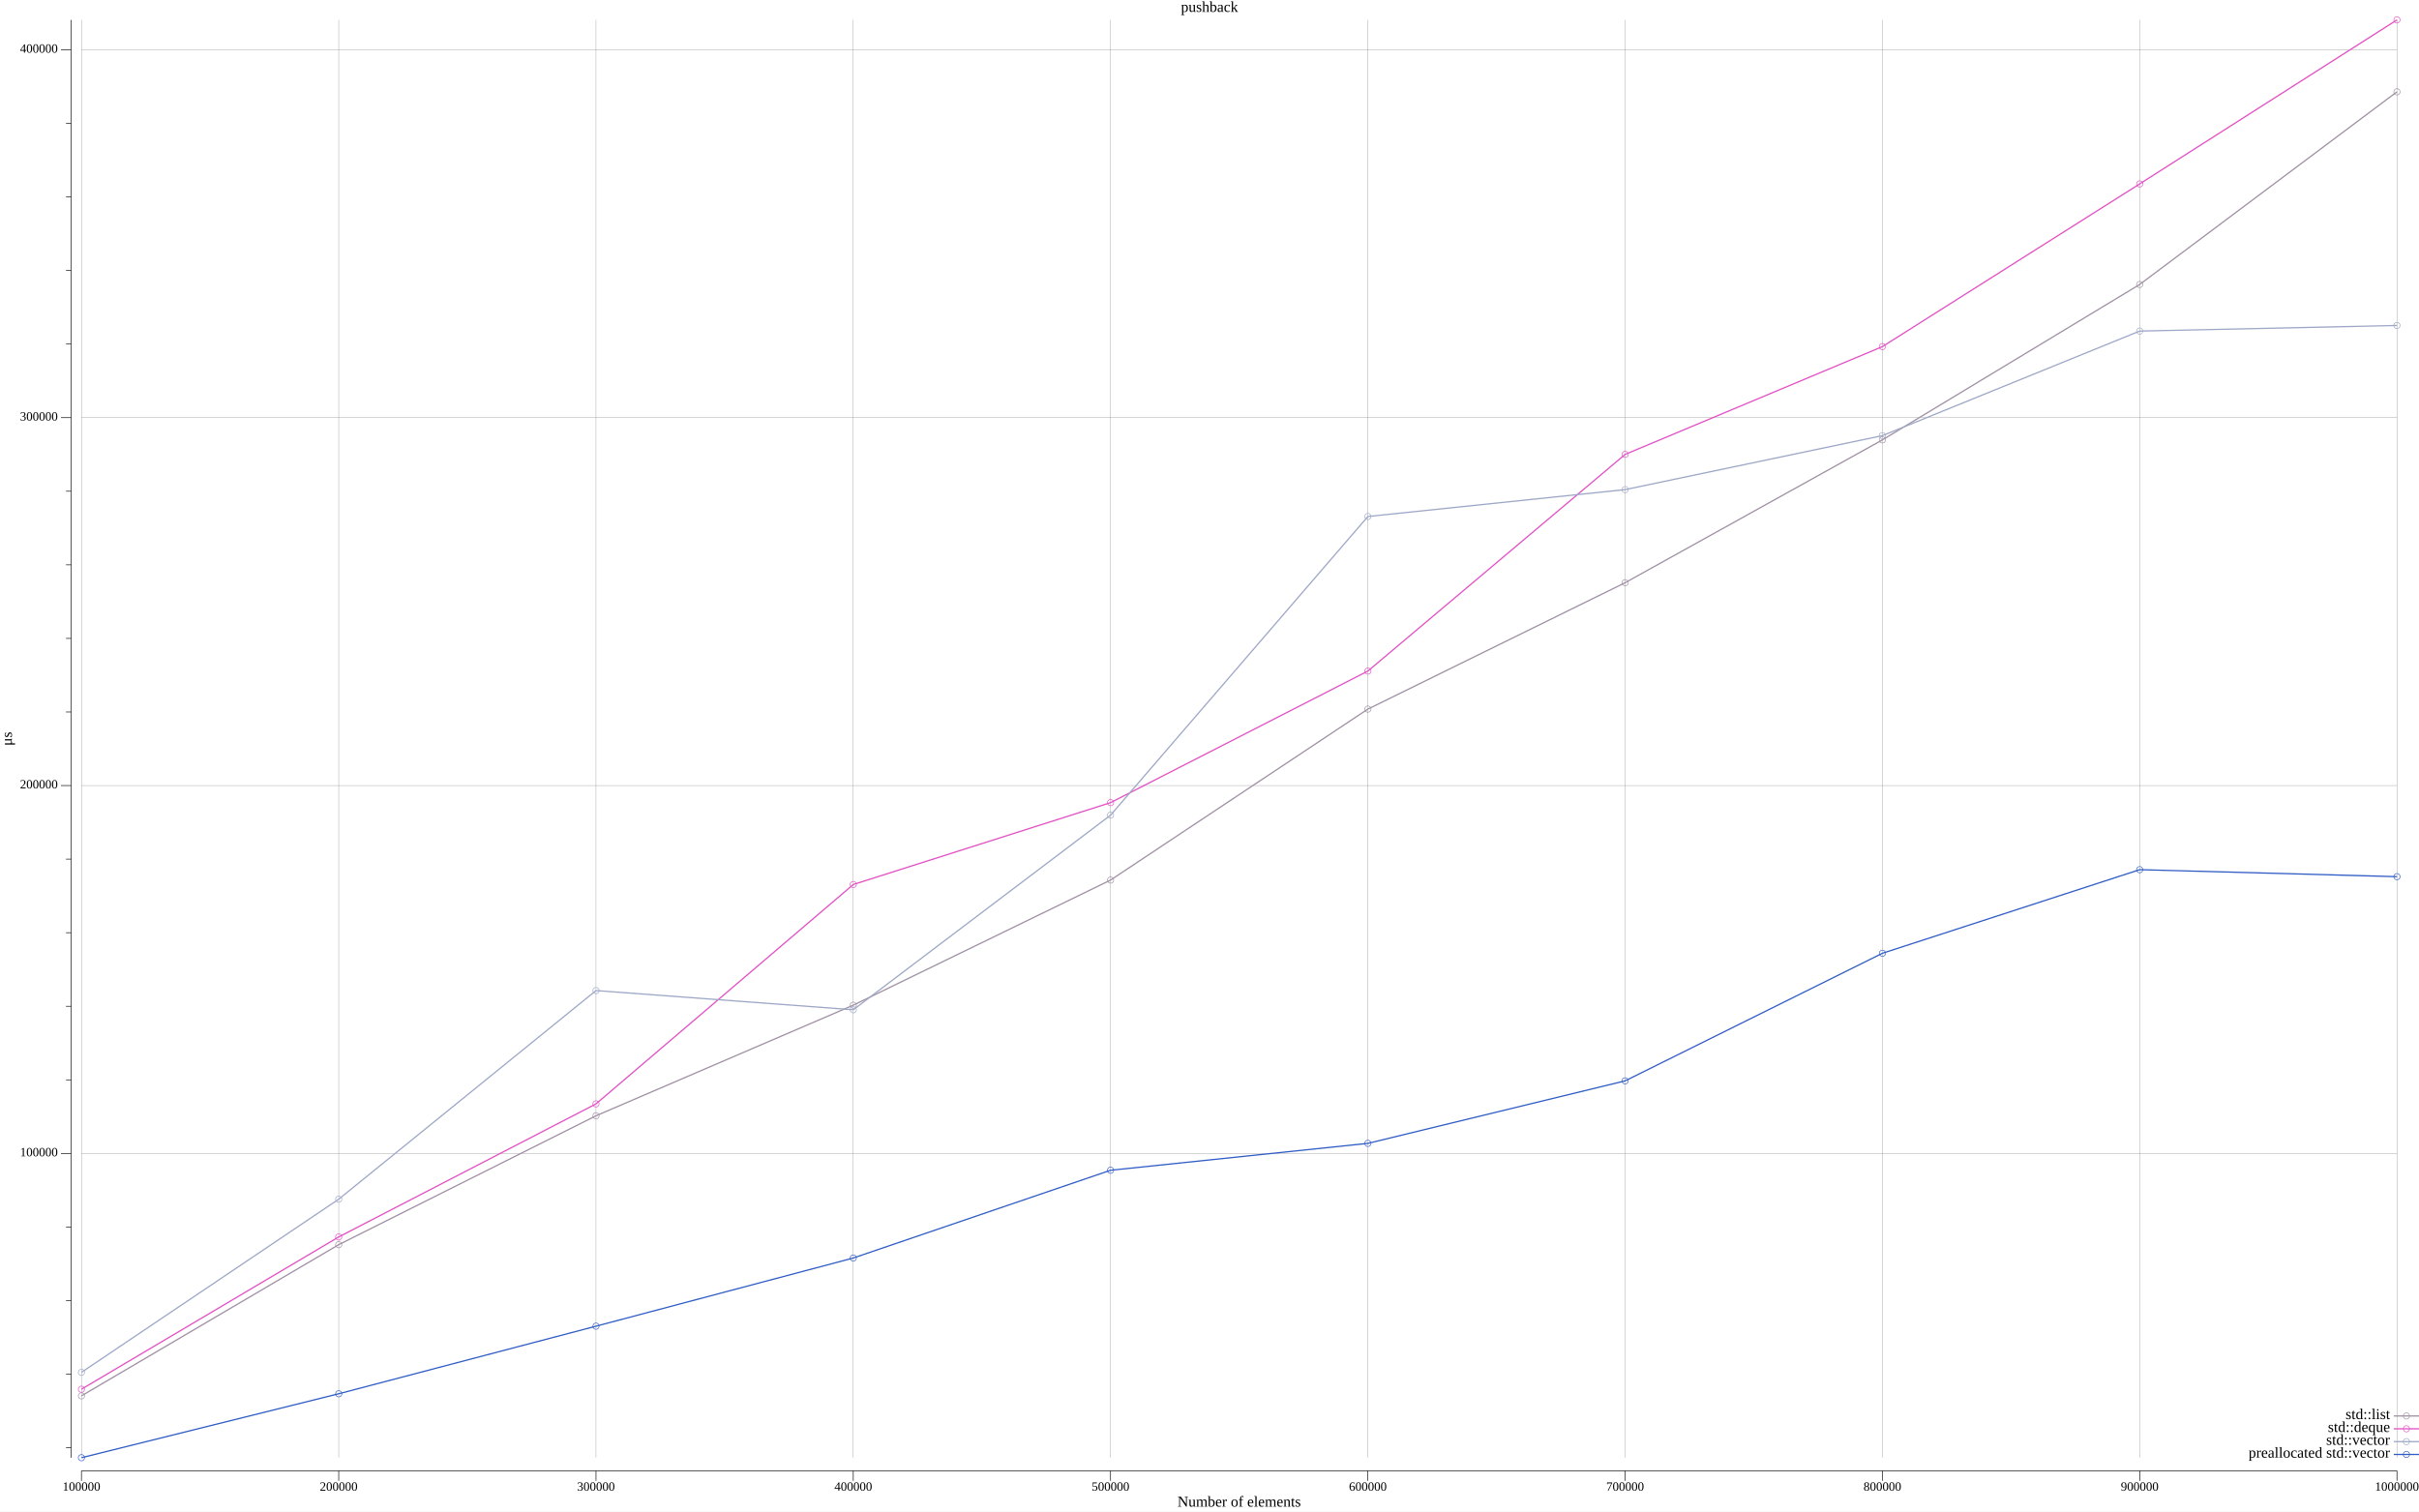
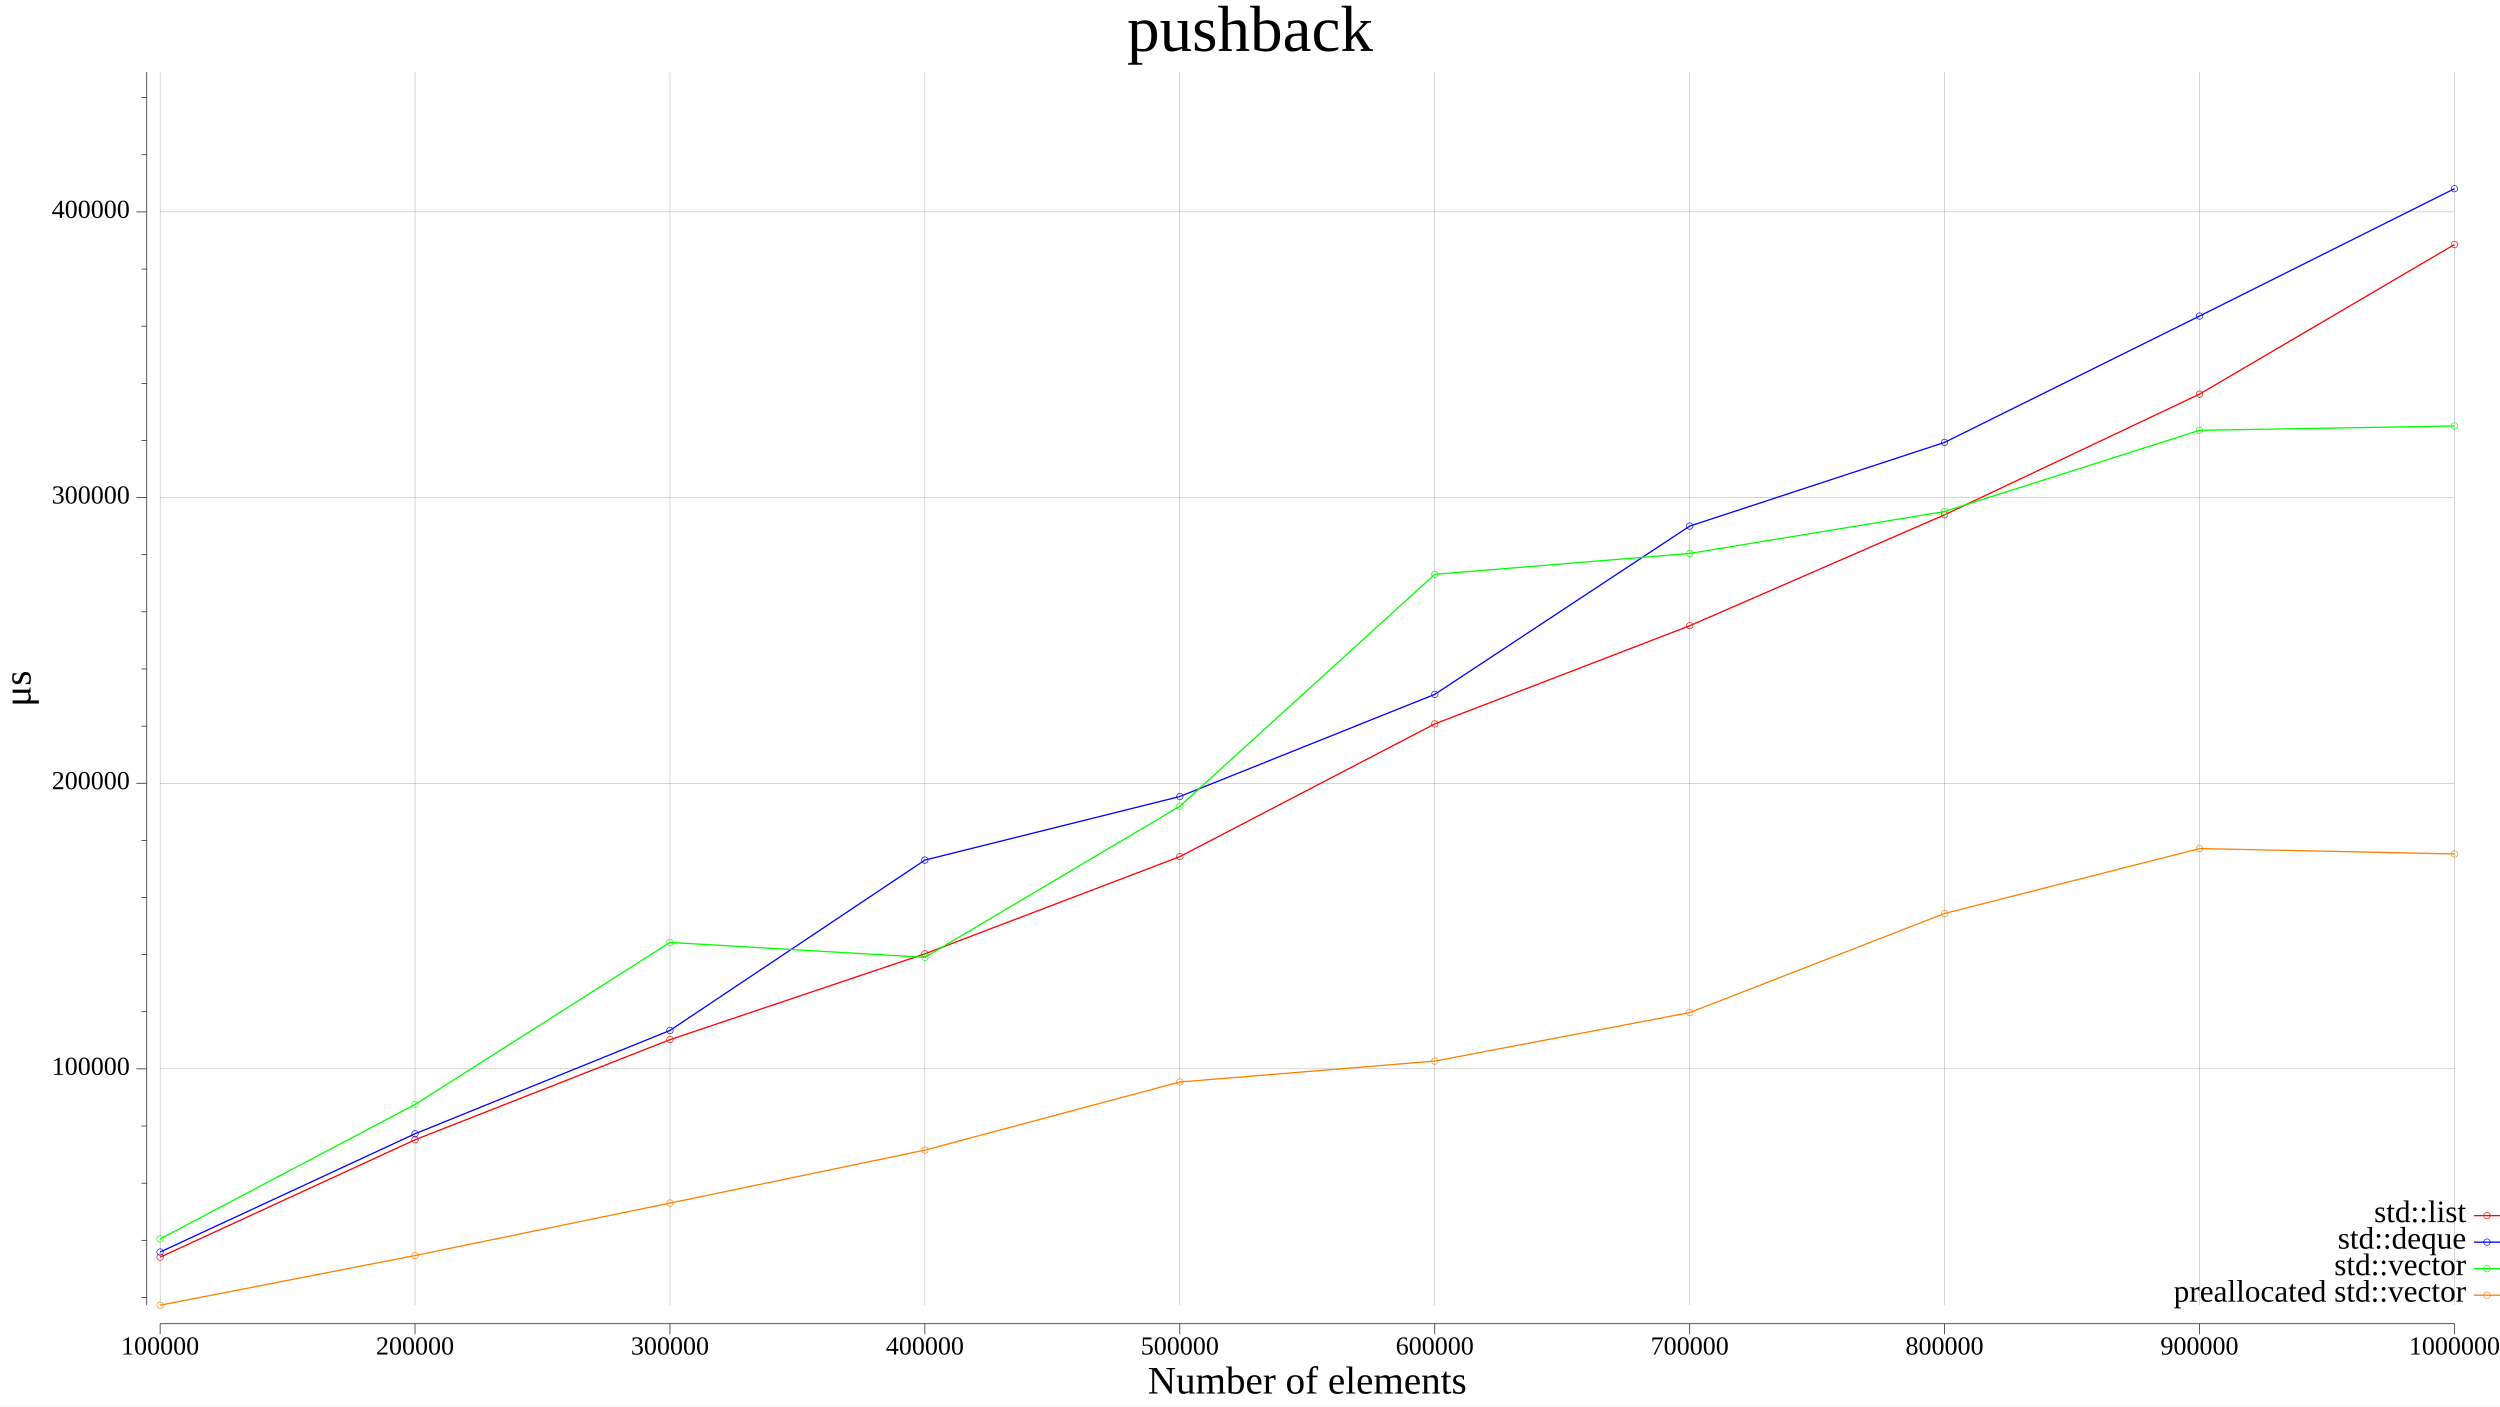
- <svg xmlns="http://www.w3.org/2000/svg" width="1920pt" height="1200pt" viewBox="0 0 1920 1200">
-   <g transform="scale(1, -1) translate(0, -1200)">
-     <path d="M0,0L1920,0L1920,1200L0,1200Z" style="fill:#FFFFFF" />
-     <text x="937.34" y="-1190.6" transform="scale(1, -1)" style="font-family:Liberation Serif;font-variant:normal;font-weight:normal;font-style:normal;font-size:12px">pushback</text>
-     <text x="934.58" y="-3.902" transform="scale(1, -1)" style="font-family:Liberation Serif;font-variant:normal;font-weight:normal;font-style:normal;font-size:12px">Number of elements</text>
-     <text x="49.635" y="-16.541" transform="scale(1, -1)" style="font-family:Liberation Serif;font-variant:normal;font-weight:normal;font-style:normal;font-size:10px">100000</text>
-     <text x="253.84" y="-16.541" transform="scale(1, -1)" style="font-family:Liberation Serif;font-variant:normal;font-weight:normal;font-style:normal;font-size:10px">200000</text>
-     <text x="458.05" y="-16.541" transform="scale(1, -1)" style="font-family:Liberation Serif;font-variant:normal;font-weight:normal;font-style:normal;font-size:10px">300000</text>
-     <text x="662.26" y="-16.541" transform="scale(1, -1)" style="font-family:Liberation Serif;font-variant:normal;font-weight:normal;font-style:normal;font-size:10px">400000</text>
-     <text x="866.46" y="-16.541" transform="scale(1, -1)" style="font-family:Liberation Serif;font-variant:normal;font-weight:normal;font-style:normal;font-size:10px">500000</text>
-     <text x="1070.7" y="-16.541" transform="scale(1, -1)" style="font-family:Liberation Serif;font-variant:normal;font-weight:normal;font-style:normal;font-size:10px">600000</text>
-     <text x="1274.9" y="-16.541" transform="scale(1, -1)" style="font-family:Liberation Serif;font-variant:normal;font-weight:normal;font-style:normal;font-size:10px">700000</text>
-     <text x="1479.1" y="-16.541" transform="scale(1, -1)" style="font-family:Liberation Serif;font-variant:normal;font-weight:normal;font-style:normal;font-size:10px">800000</text>
-     <text x="1683.3" y="-16.541" transform="scale(1, -1)" style="font-family:Liberation Serif;font-variant:normal;font-weight:normal;font-style:normal;font-size:10px">900000</text>
-     <text x="1885" y="-16.541" transform="scale(1, -1)" style="font-family:Liberation Serif;font-variant:normal;font-weight:normal;font-style:normal;font-size:10px">1000000</text>
-     <path d="M64.635,24.363L64.635,32.363" style="fill:none;stroke:#000000;stroke-width:0.5" />
-     <path d="M268.84,24.363L268.84,32.363" style="fill:none;stroke:#000000;stroke-width:0.5" />
-     <path d="M473.05,24.363L473.05,32.363" style="fill:none;stroke:#000000;stroke-width:0.5" />
-     <path d="M677.26,24.363L677.26,32.363" style="fill:none;stroke:#000000;stroke-width:0.5" />
-     <path d="M881.46,24.363L881.46,32.363" style="fill:none;stroke:#000000;stroke-width:0.5" />
-     <path d="M1085.7,24.363L1085.7,32.363" style="fill:none;stroke:#000000;stroke-width:0.5" />
-     <path d="M1289.9,24.363L1289.9,32.363" style="fill:none;stroke:#000000;stroke-width:0.5" />
-     <path d="M1494.1,24.363L1494.1,32.363" style="fill:none;stroke:#000000;stroke-width:0.5" />
-     <path d="M1698.3,24.363L1698.3,32.363" style="fill:none;stroke:#000000;stroke-width:0.5" />
-     <path d="M1902.5,24.363L1902.5,32.363" style="fill:none;stroke:#000000;stroke-width:0.5" />
-     <path d="M64.635,32.363L1902.5,32.363" style="fill:none;stroke:#000000;stroke-width:0.5" />
+ <svg xmlns="http://www.w3.org/2000/svg" width="1920pt" height="1080pt" viewBox="0 0 1920 1080">
+   <g transform="scale(1, -1) translate(0, -1080)">
+     <path d="M0,0L1920,0L1920,1080L0,1080Z" style="fill:#FFFFFF" />
+     <text x="865.58" y="-1040.9" transform="scale(1, -1)" style="font-family:Liberation Serif;font-variant:normal;font-weight:normal;font-style:normal;font-size:50px">pushback</text>
+     <text x="881.52" y="-9.756" transform="scale(1, -1)" style="font-family:Liberation Serif;font-variant:normal;font-weight:normal;font-style:normal;font-size:30px">Number of elements</text>
+     <text x="92.962" y="-39.727" transform="scale(1, -1)" style="font-family:Liberation Serif;font-variant:normal;font-weight:normal;font-style:normal;font-size:20px">100000</text>
+     <text x="288.74" y="-39.727" transform="scale(1, -1)" style="font-family:Liberation Serif;font-variant:normal;font-weight:normal;font-style:normal;font-size:20px">200000</text>
+     <text x="484.53" y="-39.727" transform="scale(1, -1)" style="font-family:Liberation Serif;font-variant:normal;font-weight:normal;font-style:normal;font-size:20px">300000</text>
+     <text x="680.31" y="-39.727" transform="scale(1, -1)" style="font-family:Liberation Serif;font-variant:normal;font-weight:normal;font-style:normal;font-size:20px">400000</text>
+     <text x="876.09" y="-39.727" transform="scale(1, -1)" style="font-family:Liberation Serif;font-variant:normal;font-weight:normal;font-style:normal;font-size:20px">500000</text>
+     <text x="1071.9" y="-39.727" transform="scale(1, -1)" style="font-family:Liberation Serif;font-variant:normal;font-weight:normal;font-style:normal;font-size:20px">600000</text>
+     <text x="1267.7" y="-39.727" transform="scale(1, -1)" style="font-family:Liberation Serif;font-variant:normal;font-weight:normal;font-style:normal;font-size:20px">700000</text>
+     <text x="1463.4" y="-39.727" transform="scale(1, -1)" style="font-family:Liberation Serif;font-variant:normal;font-weight:normal;font-style:normal;font-size:20px">800000</text>
+     <text x="1659.2" y="-39.727" transform="scale(1, -1)" style="font-family:Liberation Serif;font-variant:normal;font-weight:normal;font-style:normal;font-size:20px">900000</text>
+     <text x="1850" y="-39.727" transform="scale(1, -1)" style="font-family:Liberation Serif;font-variant:normal;font-weight:normal;font-style:normal;font-size:20px">1000000</text>
+     <path d="M122.96,55.371L122.96,63.371" style="fill:none;stroke:#000000;stroke-width:0.5" />
+     <path d="M318.74,55.371L318.74,63.371" style="fill:none;stroke:#000000;stroke-width:0.5" />
+     <path d="M514.53,55.371L514.53,63.371" style="fill:none;stroke:#000000;stroke-width:0.5" />
+     <path d="M710.31,55.371L710.31,63.371" style="fill:none;stroke:#000000;stroke-width:0.5" />
+     <path d="M906.09,55.371L906.09,63.371" style="fill:none;stroke:#000000;stroke-width:0.5" />
+     <path d="M1101.9,55.371L1101.9,63.371" style="fill:none;stroke:#000000;stroke-width:0.5" />
+     <path d="M1297.7,55.371L1297.7,63.371" style="fill:none;stroke:#000000;stroke-width:0.5" />
+     <path d="M1493.4,55.371L1493.4,63.371" style="fill:none;stroke:#000000;stroke-width:0.5" />
+     <path d="M1689.2,55.371L1689.2,63.371" style="fill:none;stroke:#000000;stroke-width:0.5" />
+     <path d="M1885,55.371L1885,63.371" style="fill:none;stroke:#000000;stroke-width:0.5" />
+     <path d="M122.96,63.371L1885,63.371" style="fill:none;stroke:#000000;stroke-width:0.5" />
    <g transform="rotate(90)">
-       <text x="607.91" y="9.387" transform="scale(1, -1)" style="font-family:Liberation Serif;font-variant:normal;font-weight:normal;font-style:normal;font-size:12px">μs</text>
+       <text x="537.24" y="23.467" transform="scale(1, -1)" style="font-family:Liberation Serif;font-variant:normal;font-weight:normal;font-style:normal;font-size:30px">μs</text>
    </g>
-     <text x="15.885" y="-282.02" transform="scale(1, -1)" style="font-family:Liberation Serif;font-variant:normal;font-weight:normal;font-style:normal;font-size:10px">100000</text>
-     <text x="15.885" y="-574.07" transform="scale(1, -1)" style="font-family:Liberation Serif;font-variant:normal;font-weight:normal;font-style:normal;font-size:10px">200000</text>
-     <text x="15.885" y="-866.12" transform="scale(1, -1)" style="font-family:Liberation Serif;font-variant:normal;font-weight:normal;font-style:normal;font-size:10px">300000</text>
-     <text x="15.885" y="-1158.2" transform="scale(1, -1)" style="font-family:Liberation Serif;font-variant:normal;font-weight:normal;font-style:normal;font-size:10px">400000</text>
-     <path d="M48.385,284.3L56.385,284.3" style="fill:none;stroke:#000000;stroke-width:0.5" />
-     <path d="M48.385,576.35L56.385,576.35" style="fill:none;stroke:#000000;stroke-width:0.5" />
-     <path d="M48.385,868.41L56.385,868.41" style="fill:none;stroke:#000000;stroke-width:0.5" />
-     <path d="M48.385,1160.5L56.385,1160.5" style="fill:none;stroke:#000000;stroke-width:0.5" />
-     <path d="M52.385,50.659L56.385,50.659" style="fill:none;stroke:#000000;stroke-width:0.5" />
-     <path d="M52.385,109.07L56.385,109.07" style="fill:none;stroke:#000000;stroke-width:0.5" />
-     <path d="M52.385,167.48L56.385,167.48" style="fill:none;stroke:#000000;stroke-width:0.5" />
-     <path d="M52.385,225.89L56.385,225.89" style="fill:none;stroke:#000000;stroke-width:0.5" />
-     <path d="M52.385,342.71L56.385,342.71" style="fill:none;stroke:#000000;stroke-width:0.5" />
-     <path d="M52.385,401.12L56.385,401.12" style="fill:none;stroke:#000000;stroke-width:0.5" />
-     <path d="M52.385,459.53L56.385,459.53" style="fill:none;stroke:#000000;stroke-width:0.5" />
-     <path d="M52.385,517.94L56.385,517.94" style="fill:none;stroke:#000000;stroke-width:0.5" />
-     <path d="M52.385,634.76L56.385,634.76" style="fill:none;stroke:#000000;stroke-width:0.5" />
-     <path d="M52.385,693.17L56.385,693.17" style="fill:none;stroke:#000000;stroke-width:0.5" />
-     <path d="M52.385,751.58L56.385,751.58" style="fill:none;stroke:#000000;stroke-width:0.5" />
-     <path d="M52.385,810L56.385,810" style="fill:none;stroke:#000000;stroke-width:0.5" />
-     <path d="M52.385,926.82L56.385,926.82" style="fill:none;stroke:#000000;stroke-width:0.5" />
-     <path d="M52.385,985.23L56.385,985.23" style="fill:none;stroke:#000000;stroke-width:0.5" />
-     <path d="M52.385,1043.6L56.385,1043.6" style="fill:none;stroke:#000000;stroke-width:0.5" />
-     <path d="M52.385,1102L56.385,1102" style="fill:none;stroke:#000000;stroke-width:0.5" />
-     <path d="M56.385,42.709L56.385,1184.2" style="fill:none;stroke:#000000;stroke-width:0.5" />
-     <path d="M64.635,42.709L64.635,1184.2" style="fill:none;stroke:#808080;stroke-width:0.25" />
-     <path d="M268.84,42.709L268.84,1184.2" style="fill:none;stroke:#808080;stroke-width:0.25" />
-     <path d="M473.05,42.709L473.05,1184.2" style="fill:none;stroke:#808080;stroke-width:0.25" />
-     <path d="M677.26,42.709L677.26,1184.2" style="fill:none;stroke:#808080;stroke-width:0.25" />
-     <path d="M881.46,42.709L881.46,1184.2" style="fill:none;stroke:#808080;stroke-width:0.25" />
-     <path d="M1085.7,42.709L1085.7,1184.2" style="fill:none;stroke:#808080;stroke-width:0.25" />
-     <path d="M1289.9,42.709L1289.9,1184.2" style="fill:none;stroke:#808080;stroke-width:0.25" />
-     <path d="M1494.1,42.709L1494.1,1184.2" style="fill:none;stroke:#808080;stroke-width:0.25" />
-     <path d="M1698.3,42.709L1698.3,1184.2" style="fill:none;stroke:#808080;stroke-width:0.25" />
-     <path d="M1902.5,42.709L1902.5,1184.2" style="fill:none;stroke:#808080;stroke-width:0.25" />
-     <path d="M64.635,284.3L1902.5,284.3" style="fill:none;stroke:#808080;stroke-width:0.25" />
-     <path d="M64.635,576.35L1902.5,576.35" style="fill:none;stroke:#808080;stroke-width:0.25" />
-     <path d="M64.635,868.41L1902.5,868.41" style="fill:none;stroke:#808080;stroke-width:0.25" />
-     <path d="M64.635,1160.5L1902.5,1160.5" style="fill:none;stroke:#808080;stroke-width:0.25" />
-     <path d="M64.635,91.812L268.84,211.85L473.05,314.18L677.26,401.98L881.46,501.3L1085.7,637.04L1289.9,737.39L1494.1,850.77L1698.3,974.16L1902.5,1127.1" style="fill:none;stroke:#9F90A3" />
-     <path d="M67.135,91.812A2.5,2.5 0 1 1 62.135,91.812A2.5,2.5 0 1 1 67.135,91.812Z" style="fill:none;stroke:#9F90A3;stroke-width:0.5" />
-     <path d="M271.34,211.85A2.5,2.5 0 1 1 266.34,211.85A2.5,2.5 0 1 1 271.34,211.85Z" style="fill:none;stroke:#9F90A3;stroke-width:0.5" />
-     <path d="M475.55,314.18A2.5,2.5 0 1 1 470.55,314.18A2.5,2.5 0 1 1 475.55,314.18Z" style="fill:none;stroke:#9F90A3;stroke-width:0.5" />
-     <path d="M679.76,401.98A2.5,2.5 0 1 1 674.76,401.98A2.5,2.5 0 1 1 679.76,401.98Z" style="fill:none;stroke:#9F90A3;stroke-width:0.5" />
-     <path d="M883.96,501.3A2.5,2.5 0 1 1 878.96,501.3A2.5,2.5 0 1 1 883.96,501.3Z" style="fill:none;stroke:#9F90A3;stroke-width:0.5" />
-     <path d="M1088.2,637.04A2.5,2.5 0 1 1 1083.2,637.04A2.5,2.5 0 1 1 1088.2,637.04Z" style="fill:none;stroke:#9F90A3;stroke-width:0.5" />
-     <path d="M1292.4,737.39A2.5,2.5 0 1 1 1287.4,737.39A2.5,2.5 0 1 1 1292.4,737.39Z" style="fill:none;stroke:#9F90A3;stroke-width:0.5" />
-     <path d="M1496.6,850.77A2.5,2.5 0 1 1 1491.6,850.77A2.5,2.5 0 1 1 1496.6,850.77Z" style="fill:none;stroke:#9F90A3;stroke-width:0.5" />
-     <path d="M1700.8,974.16A2.5,2.5 0 1 1 1695.8,974.16A2.5,2.5 0 1 1 1700.8,974.16Z" style="fill:none;stroke:#9F90A3;stroke-width:0.5" />
-     <path d="M1905,1127.1A2.5,2.5 0 1 1 1900,1127.1A2.5,2.5 0 1 1 1905,1127.1Z" style="fill:none;stroke:#9F90A3;stroke-width:0.5" />
-     <path d="M64.635,97.08L268.84,217.98L473.05,323.62L677.26,497.79L881.46,562.78L1085.7,667.24L1289.9,839.26L1494.1,924.82L1698.3,1054L1902.5,1184.2" style="fill:none;stroke:#E250C4" />
-     <path d="M67.135,97.08A2.5,2.5 0 1 1 62.135,97.08A2.5,2.5 0 1 1 67.135,97.08Z" style="fill:none;stroke:#E250C4;stroke-width:0.5" />
-     <path d="M271.34,217.98A2.5,2.5 0 1 1 266.34,217.98A2.5,2.5 0 1 1 271.34,217.98Z" style="fill:none;stroke:#E250C4;stroke-width:0.5" />
-     <path d="M475.55,323.62A2.5,2.5 0 1 1 470.55,323.62A2.5,2.5 0 1 1 475.55,323.62Z" style="fill:none;stroke:#E250C4;stroke-width:0.5" />
-     <path d="M679.76,497.79A2.5,2.5 0 1 1 674.76,497.79A2.5,2.5 0 1 1 679.76,497.79Z" style="fill:none;stroke:#E250C4;stroke-width:0.5" />
-     <path d="M883.96,562.78A2.5,2.5 0 1 1 878.96,562.78A2.5,2.5 0 1 1 883.96,562.78Z" style="fill:none;stroke:#E250C4;stroke-width:0.5" />
-     <path d="M1088.2,667.24A2.5,2.5 0 1 1 1083.2,667.24A2.5,2.5 0 1 1 1088.2,667.24Z" style="fill:none;stroke:#E250C4;stroke-width:0.5" />
-     <path d="M1292.4,839.26A2.5,2.5 0 1 1 1287.4,839.26A2.5,2.5 0 1 1 1292.4,839.26Z" style="fill:none;stroke:#E250C4;stroke-width:0.5" />
-     <path d="M1496.6,924.82A2.5,2.5 0 1 1 1491.6,924.82A2.5,2.5 0 1 1 1496.6,924.82Z" style="fill:none;stroke:#E250C4;stroke-width:0.5" />
-     <path d="M1700.8,1054A2.5,2.5 0 1 1 1695.8,1054A2.5,2.5 0 1 1 1700.8,1054Z" style="fill:none;stroke:#E250C4;stroke-width:0.5" />
-     <path d="M1905,1184.2A2.5,2.5 0 1 1 1900,1184.2A2.5,2.5 0 1 1 1905,1184.2Z" style="fill:none;stroke:#E250C4;stroke-width:0.5" />
-     <path d="M64.635,110.47L268.84,247.95L473.05,413.58L677.26,398.34L881.46,552.83L1085.7,789.95L1289.9,811.3L1494.1,854.15L1698.3,937.16L1902.5,941.61" style="fill:none;stroke:#9DA7C6" />
-     <path d="M67.135,110.47A2.5,2.5 0 1 1 62.135,110.47A2.5,2.5 0 1 1 67.135,110.47Z" style="fill:none;stroke:#9DA7C6;stroke-width:0.5" />
-     <path d="M271.34,247.95A2.5,2.5 0 1 1 266.34,247.95A2.5,2.5 0 1 1 271.34,247.95Z" style="fill:none;stroke:#9DA7C6;stroke-width:0.5" />
-     <path d="M475.55,413.58A2.5,2.5 0 1 1 470.55,413.58A2.5,2.5 0 1 1 475.55,413.58Z" style="fill:none;stroke:#9DA7C6;stroke-width:0.5" />
-     <path d="M679.76,398.34A2.5,2.5 0 1 1 674.76,398.34A2.5,2.5 0 1 1 679.76,398.34Z" style="fill:none;stroke:#9DA7C6;stroke-width:0.5" />
-     <path d="M883.96,552.83A2.5,2.5 0 1 1 878.96,552.83A2.5,2.5 0 1 1 883.96,552.83Z" style="fill:none;stroke:#9DA7C6;stroke-width:0.5" />
-     <path d="M1088.2,789.95A2.5,2.5 0 1 1 1083.2,789.95A2.5,2.5 0 1 1 1088.2,789.95Z" style="fill:none;stroke:#9DA7C6;stroke-width:0.5" />
-     <path d="M1292.4,811.3A2.5,2.5 0 1 1 1287.4,811.3A2.5,2.5 0 1 1 1292.4,811.3Z" style="fill:none;stroke:#9DA7C6;stroke-width:0.5" />
-     <path d="M1496.6,854.15A2.5,2.5 0 1 1 1491.6,854.15A2.5,2.5 0 1 1 1496.6,854.15Z" style="fill:none;stroke:#9DA7C6;stroke-width:0.5" />
-     <path d="M1700.8,937.16A2.5,2.5 0 1 1 1695.8,937.16A2.5,2.5 0 1 1 1700.8,937.16Z" style="fill:none;stroke:#9DA7C6;stroke-width:0.5" />
-     <path d="M1905,941.61A2.5,2.5 0 1 1 1900,941.61A2.5,2.5 0 1 1 1905,941.61Z" style="fill:none;stroke:#9DA7C6;stroke-width:0.5" />
-     <path d="M64.635,42.709L268.84,93.485L473.05,147.14L677.26,201.26L881.46,270.93L1085.7,292.28L1289.9,341.91L1494.1,443.2L1698.3,509.56L1902.5,504.01" style="fill:none;stroke:#305DC5" />
-     <path d="M67.135,42.709A2.5,2.5 0 1 1 62.135,42.709A2.5,2.5 0 1 1 67.135,42.709Z" style="fill:none;stroke:#305DC5;stroke-width:0.5" />
-     <path d="M271.34,93.485A2.5,2.5 0 1 1 266.34,93.485A2.5,2.5 0 1 1 271.34,93.485Z" style="fill:none;stroke:#305DC5;stroke-width:0.5" />
-     <path d="M475.55,147.14A2.5,2.5 0 1 1 470.55,147.14A2.5,2.5 0 1 1 475.55,147.14Z" style="fill:none;stroke:#305DC5;stroke-width:0.5" />
-     <path d="M679.76,201.26A2.5,2.5 0 1 1 674.76,201.26A2.5,2.5 0 1 1 679.76,201.26Z" style="fill:none;stroke:#305DC5;stroke-width:0.5" />
-     <path d="M883.96,270.93A2.5,2.5 0 1 1 878.96,270.93A2.5,2.5 0 1 1 883.96,270.93Z" style="fill:none;stroke:#305DC5;stroke-width:0.5" />
-     <path d="M1088.2,292.28A2.5,2.5 0 1 1 1083.2,292.28A2.5,2.5 0 1 1 1088.2,292.28Z" style="fill:none;stroke:#305DC5;stroke-width:0.5" />
-     <path d="M1292.4,341.91A2.5,2.5 0 1 1 1287.4,341.91A2.5,2.5 0 1 1 1292.4,341.91Z" style="fill:none;stroke:#305DC5;stroke-width:0.5" />
-     <path d="M1496.6,443.2A2.5,2.5 0 1 1 1491.6,443.2A2.5,2.5 0 1 1 1496.6,443.2Z" style="fill:none;stroke:#305DC5;stroke-width:0.5" />
-     <path d="M1700.8,509.56A2.5,2.5 0 1 1 1695.8,509.56A2.5,2.5 0 1 1 1700.8,509.56Z" style="fill:none;stroke:#305DC5;stroke-width:0.5" />
-     <path d="M1905,504.01A2.5,2.5 0 1 1 1900,504.01A2.5,2.5 0 1 1 1905,504.01Z" style="fill:none;stroke:#305DC5;stroke-width:0.5" />
-     <path d="M1900,75.852L1920,75.852" style="fill:none;stroke:#9F90A3" />
-     <path d="M1912.5,75.852A2.5,2.5 0 1 1 1907.5,75.852A2.5,2.5 0 1 1 1912.5,75.852Z" style="fill:none;stroke:#9F90A3;stroke-width:0.5" />
-     <text x="1861.7" y="-73.364" transform="scale(1, -1)" style="font-family:Liberation Serif;font-variant:normal;font-weight:normal;font-style:normal;font-size:12px">std::list</text>
-     <path d="M1900,65.668L1920,65.668" style="fill:none;stroke:#E250C4" />
-     <path d="M1912.5,65.668A2.5,2.5 0 1 1 1907.5,65.668A2.5,2.5 0 1 1 1912.5,65.668Z" style="fill:none;stroke:#E250C4;stroke-width:0.5" />
-     <text x="1847.7" y="-63.181" transform="scale(1, -1)" style="font-family:Liberation Serif;font-variant:normal;font-weight:normal;font-style:normal;font-size:12px">std::deque</text>
-     <path d="M1900,55.484L1920,55.484" style="fill:none;stroke:#9DA7C6" />
-     <path d="M1912.5,55.484A2.5,2.5 0 1 1 1907.5,55.484A2.5,2.5 0 1 1 1912.5,55.484Z" style="fill:none;stroke:#9DA7C6;stroke-width:0.5" />
-     <text x="1846.3" y="-52.997" transform="scale(1, -1)" style="font-family:Liberation Serif;font-variant:normal;font-weight:normal;font-style:normal;font-size:12px">std::vector</text>
-     <path d="M1900,45.301L1920,45.301" style="fill:none;stroke:#305DC5" />
-     <path d="M1912.5,45.301A2.5,2.5 0 1 1 1907.5,45.301A2.5,2.5 0 1 1 1912.5,45.301Z" style="fill:none;stroke:#305DC5;stroke-width:0.5" />
-     <text x="1784.7" y="-42.813" transform="scale(1, -1)" style="font-family:Liberation Serif;font-variant:normal;font-weight:normal;font-style:normal;font-size:12px">preallocated std::vector</text>
+     <text x="39.712" y="-254.52" transform="scale(1, -1)" style="font-family:Liberation Serif;font-variant:normal;font-weight:normal;font-style:normal;font-size:20px">100000</text>
+     <text x="39.712" y="-473.91" transform="scale(1, -1)" style="font-family:Liberation Serif;font-variant:normal;font-weight:normal;font-style:normal;font-size:20px">200000</text>
+     <text x="39.712" y="-693.29" transform="scale(1, -1)" style="font-family:Liberation Serif;font-variant:normal;font-weight:normal;font-style:normal;font-size:20px">300000</text>
+     <text x="39.712" y="-912.68" transform="scale(1, -1)" style="font-family:Liberation Serif;font-variant:normal;font-weight:normal;font-style:normal;font-size:20px">400000</text>
+     <path d="M104.71,259.09L112.71,259.09" style="fill:none;stroke:#000000;stroke-width:0.5" />
+     <path d="M104.71,478.48L112.71,478.48" style="fill:none;stroke:#000000;stroke-width:0.5" />
+     <path d="M104.71,697.86L112.71,697.86" style="fill:none;stroke:#000000;stroke-width:0.5" />
+     <path d="M104.71,917.25L112.71,917.25" style="fill:none;stroke:#000000;stroke-width:0.5" />
+     <path d="M108.71,83.582L112.71,83.582" style="fill:none;stroke:#000000;stroke-width:0.5" />
+     <path d="M108.71,127.46L112.71,127.46" style="fill:none;stroke:#000000;stroke-width:0.5" />
+     <path d="M108.71,171.34L112.71,171.34" style="fill:none;stroke:#000000;stroke-width:0.5" />
+     <path d="M108.71,215.21L112.71,215.21" style="fill:none;stroke:#000000;stroke-width:0.5" />
+     <path d="M108.71,302.97L112.71,302.97" style="fill:none;stroke:#000000;stroke-width:0.5" />
+     <path d="M108.71,346.84L112.71,346.84" style="fill:none;stroke:#000000;stroke-width:0.5" />
+     <path d="M108.71,390.72L112.71,390.72" style="fill:none;stroke:#000000;stroke-width:0.5" />
+     <path d="M108.71,434.6L112.71,434.6" style="fill:none;stroke:#000000;stroke-width:0.5" />
+     <path d="M108.71,522.35L112.71,522.35" style="fill:none;stroke:#000000;stroke-width:0.5" />
+     <path d="M108.71,566.23L112.71,566.23" style="fill:none;stroke:#000000;stroke-width:0.5" />
+     <path d="M108.71,610.11L112.71,610.11" style="fill:none;stroke:#000000;stroke-width:0.5" />
+     <path d="M108.71,653.98L112.71,653.98" style="fill:none;stroke:#000000;stroke-width:0.5" />
+     <path d="M108.71,741.74L112.71,741.74" style="fill:none;stroke:#000000;stroke-width:0.5" />
+     <path d="M108.71,785.62L112.71,785.62" style="fill:none;stroke:#000000;stroke-width:0.5" />
+     <path d="M108.71,829.49L112.71,829.49" style="fill:none;stroke:#000000;stroke-width:0.5" />
+     <path d="M108.71,873.37L112.71,873.37" style="fill:none;stroke:#000000;stroke-width:0.5" />
+     <path d="M108.71,961.12L112.71,961.12" style="fill:none;stroke:#000000;stroke-width:0.5" />
+     <path d="M108.71,1005L112.71,1005" style="fill:none;stroke:#000000;stroke-width:0.5" />
+     <path d="M112.71,77.61L112.71,1024.6" style="fill:none;stroke:#000000;stroke-width:0.5" />
+     <path d="M122.96,77.61L122.96,1024.6" style="fill:none;stroke:#808080;stroke-width:0.25" />
+     <path d="M318.74,77.61L318.74,1024.6" style="fill:none;stroke:#808080;stroke-width:0.25" />
+     <path d="M514.53,77.61L514.53,1024.6" style="fill:none;stroke:#808080;stroke-width:0.25" />
+     <path d="M710.31,77.61L710.31,1024.6" style="fill:none;stroke:#808080;stroke-width:0.25" />
+     <path d="M906.09,77.61L906.09,1024.6" style="fill:none;stroke:#808080;stroke-width:0.25" />
+     <path d="M1101.9,77.61L1101.9,1024.6" style="fill:none;stroke:#808080;stroke-width:0.25" />
+     <path d="M1297.7,77.61L1297.7,1024.6" style="fill:none;stroke:#808080;stroke-width:0.25" />
+     <path d="M1493.4,77.61L1493.4,1024.6" style="fill:none;stroke:#808080;stroke-width:0.25" />
+     <path d="M1689.2,77.61L1689.2,1024.6" style="fill:none;stroke:#808080;stroke-width:0.25" />
+     <path d="M1885,77.61L1885,1024.6" style="fill:none;stroke:#808080;stroke-width:0.25" />
+     <path d="M122.96,259.09L1885,259.09" style="fill:none;stroke:#808080;stroke-width:0.25" />
+     <path d="M122.96,478.48L1885,478.48" style="fill:none;stroke:#808080;stroke-width:0.25" />
+     <path d="M122.96,697.86L1885,697.86" style="fill:none;stroke:#808080;stroke-width:0.25" />
+     <path d="M122.96,917.25L1885,917.25" style="fill:none;stroke:#808080;stroke-width:0.25" />
+     <path d="M122.96,114.5L318.74,204.66L514.53,281.54L710.31,347.49L906.09,422.1L1101.9,524.06L1297.7,599.44L1493.4,684.62L1689.2,777.3L1885,892.2" style="fill:none;stroke:#FF0000" />
+     <path d="M125.46,114.5A2.5,2.5 0 1 1 120.46,114.5A2.5,2.5 0 1 1 125.46,114.5Z" style="fill:none;stroke:#FF0000;stroke-width:0.5" />
+     <path d="M321.24,204.66A2.5,2.5 0 1 1 316.24,204.66A2.5,2.5 0 1 1 321.24,204.66Z" style="fill:none;stroke:#FF0000;stroke-width:0.5" />
+     <path d="M517.03,281.54A2.5,2.5 0 1 1 512.03,281.54A2.5,2.5 0 1 1 517.03,281.54Z" style="fill:none;stroke:#FF0000;stroke-width:0.5" />
+     <path d="M712.81,347.49A2.5,2.5 0 1 1 707.81,347.49A2.5,2.5 0 1 1 712.81,347.49Z" style="fill:none;stroke:#FF0000;stroke-width:0.5" />
+     <path d="M908.59,422.1A2.5,2.5 0 1 1 903.59,422.1A2.5,2.5 0 1 1 908.59,422.1Z" style="fill:none;stroke:#FF0000;stroke-width:0.5" />
+     <path d="M1104.4,524.06A2.5,2.5 0 1 1 1099.4,524.06A2.5,2.5 0 1 1 1104.4,524.06Z" style="fill:none;stroke:#FF0000;stroke-width:0.5" />
+     <path d="M1300.2,599.44A2.5,2.5 0 1 1 1295.2,599.44A2.5,2.5 0 1 1 1300.2,599.44Z" style="fill:none;stroke:#FF0000;stroke-width:0.5" />
+     <path d="M1495.9,684.62A2.5,2.5 0 1 1 1490.9,684.62A2.5,2.5 0 1 1 1495.9,684.62Z" style="fill:none;stroke:#FF0000;stroke-width:0.5" />
+     <path d="M1691.7,777.3A2.5,2.5 0 1 1 1686.7,777.3A2.5,2.5 0 1 1 1691.7,777.3Z" style="fill:none;stroke:#FF0000;stroke-width:0.5" />
+     <path d="M1887.5,892.2A2.5,2.5 0 1 1 1882.5,892.2A2.5,2.5 0 1 1 1887.5,892.2Z" style="fill:none;stroke:#FF0000;stroke-width:0.5" />
+     <path d="M122.96,118.45L318.74,209.27L514.53,288.63L710.31,419.46L906.09,468.28L1101.9,546.75L1297.7,675.97L1493.4,740.24L1689.2,837.26L1885,935.09" style="fill:none;stroke:#0000FF" />
+     <path d="M125.46,118.45A2.5,2.5 0 1 1 120.46,118.45A2.5,2.5 0 1 1 125.46,118.45Z" style="fill:none;stroke:#0000FF;stroke-width:0.5" />
+     <path d="M321.24,209.27A2.5,2.5 0 1 1 316.24,209.27A2.5,2.5 0 1 1 321.24,209.27Z" style="fill:none;stroke:#0000FF;stroke-width:0.5" />
+     <path d="M517.03,288.63A2.5,2.5 0 1 1 512.03,288.63A2.5,2.5 0 1 1 517.03,288.63Z" style="fill:none;stroke:#0000FF;stroke-width:0.5" />
+     <path d="M712.81,419.46A2.5,2.5 0 1 1 707.81,419.46A2.5,2.5 0 1 1 712.81,419.46Z" style="fill:none;stroke:#0000FF;stroke-width:0.5" />
+     <path d="M908.59,468.28A2.5,2.5 0 1 1 903.59,468.28A2.5,2.5 0 1 1 908.59,468.28Z" style="fill:none;stroke:#0000FF;stroke-width:0.5" />
+     <path d="M1104.4,546.75A2.5,2.5 0 1 1 1099.4,546.75A2.5,2.5 0 1 1 1104.4,546.75Z" style="fill:none;stroke:#0000FF;stroke-width:0.5" />
+     <path d="M1300.2,675.97A2.5,2.5 0 1 1 1295.2,675.97A2.5,2.5 0 1 1 1300.2,675.97Z" style="fill:none;stroke:#0000FF;stroke-width:0.5" />
+     <path d="M1495.9,740.24A2.5,2.5 0 1 1 1490.9,740.24A2.5,2.5 0 1 1 1495.9,740.24Z" style="fill:none;stroke:#0000FF;stroke-width:0.5" />
+     <path d="M1691.7,837.26A2.5,2.5 0 1 1 1686.7,837.26A2.5,2.5 0 1 1 1691.7,837.26Z" style="fill:none;stroke:#0000FF;stroke-width:0.5" />
+     <path d="M1887.5,935.09A2.5,2.5 0 1 1 1882.5,935.09A2.5,2.5 0 1 1 1887.5,935.09Z" style="fill:none;stroke:#0000FF;stroke-width:0.5" />
+     <path d="M122.96,128.51L318.74,231.78L514.53,356.21L710.31,344.75L906.09,460.81L1101.9,638.92L1297.7,654.97L1493.4,687.15L1689.2,749.51L1885,752.85" style="fill:none;stroke:#00FF00" />
+     <path d="M125.46,128.51A2.5,2.5 0 1 1 120.46,128.51A2.5,2.5 0 1 1 125.46,128.51Z" style="fill:none;stroke:#00FF00;stroke-width:0.5" />
+     <path d="M321.24,231.78A2.5,2.5 0 1 1 316.24,231.78A2.5,2.5 0 1 1 321.24,231.78Z" style="fill:none;stroke:#00FF00;stroke-width:0.5" />
+     <path d="M517.03,356.21A2.5,2.5 0 1 1 512.03,356.21A2.5,2.5 0 1 1 517.03,356.21Z" style="fill:none;stroke:#00FF00;stroke-width:0.5" />
+     <path d="M712.81,344.75A2.5,2.5 0 1 1 707.81,344.75A2.5,2.5 0 1 1 712.81,344.75Z" style="fill:none;stroke:#00FF00;stroke-width:0.5" />
+     <path d="M908.59,460.81A2.5,2.5 0 1 1 903.59,460.81A2.5,2.5 0 1 1 908.59,460.81Z" style="fill:none;stroke:#00FF00;stroke-width:0.5" />
+     <path d="M1104.4,638.92A2.5,2.5 0 1 1 1099.4,638.92A2.5,2.5 0 1 1 1104.4,638.92Z" style="fill:none;stroke:#00FF00;stroke-width:0.5" />
+     <path d="M1300.2,654.97A2.5,2.5 0 1 1 1295.2,654.97A2.5,2.5 0 1 1 1300.2,654.97Z" style="fill:none;stroke:#00FF00;stroke-width:0.5" />
+     <path d="M1495.9,687.15A2.5,2.5 0 1 1 1490.9,687.15A2.5,2.5 0 1 1 1495.9,687.15Z" style="fill:none;stroke:#00FF00;stroke-width:0.5" />
+     <path d="M1691.7,749.51A2.5,2.5 0 1 1 1686.7,749.51A2.5,2.5 0 1 1 1691.7,749.51Z" style="fill:none;stroke:#00FF00;stroke-width:0.5" />
+     <path d="M1887.5,752.85A2.5,2.5 0 1 1 1882.5,752.85A2.5,2.5 0 1 1 1887.5,752.85Z" style="fill:none;stroke:#00FF00;stroke-width:0.5" />
+     <path d="M122.96,77.61L318.74,115.75L514.53,156.06L710.31,196.71L906.09,249.04L1101.9,265.09L1297.7,302.36L1493.4,378.45L1689.2,428.3L1885,424.14" style="fill:none;stroke:#FF8000" />
+     <path d="M125.46,77.61A2.5,2.5 0 1 1 120.46,77.61A2.5,2.5 0 1 1 125.46,77.61Z" style="fill:none;stroke:#FF8000;stroke-width:0.5" />
+     <path d="M321.24,115.75A2.5,2.5 0 1 1 316.24,115.75A2.5,2.5 0 1 1 321.24,115.75Z" style="fill:none;stroke:#FF8000;stroke-width:0.5" />
+     <path d="M517.03,156.06A2.5,2.5 0 1 1 512.03,156.06A2.5,2.5 0 1 1 517.03,156.06Z" style="fill:none;stroke:#FF8000;stroke-width:0.5" />
+     <path d="M712.81,196.71A2.5,2.5 0 1 1 707.81,196.71A2.5,2.5 0 1 1 712.81,196.71Z" style="fill:none;stroke:#FF8000;stroke-width:0.5" />
+     <path d="M908.59,249.04A2.5,2.5 0 1 1 903.59,249.04A2.5,2.5 0 1 1 908.59,249.04Z" style="fill:none;stroke:#FF8000;stroke-width:0.5" />
+     <path d="M1104.4,265.09A2.5,2.5 0 1 1 1099.4,265.09A2.5,2.5 0 1 1 1104.4,265.09Z" style="fill:none;stroke:#FF8000;stroke-width:0.5" />
+     <path d="M1300.2,302.36A2.5,2.5 0 1 1 1295.2,302.36A2.5,2.5 0 1 1 1300.2,302.36Z" style="fill:none;stroke:#FF8000;stroke-width:0.5" />
+     <path d="M1495.9,378.45A2.5,2.5 0 1 1 1490.9,378.45A2.5,2.5 0 1 1 1495.9,378.45Z" style="fill:none;stroke:#FF8000;stroke-width:0.5" />
+     <path d="M1691.7,428.3A2.5,2.5 0 1 1 1686.7,428.3A2.5,2.5 0 1 1 1691.7,428.3Z" style="fill:none;stroke:#FF8000;stroke-width:0.5" />
+     <path d="M1887.5,424.14A2.5,2.5 0 1 1 1882.5,424.14A2.5,2.5 0 1 1 1887.5,424.14Z" style="fill:none;stroke:#FF8000;stroke-width:0.5" />
+     <path d="M1900,146.4L1920,146.4" style="fill:none;stroke:#FF0000" />
+     <path d="M1912.5,146.4A2.5,2.5 0 1 1 1907.5,146.4A2.5,2.5 0 1 1 1912.5,146.4Z" style="fill:none;stroke:#FF0000;stroke-width:0.5" />
+     <text x="1823.3" y="-141.42" transform="scale(1, -1)" style="font-family:Liberation Serif;font-variant:normal;font-weight:normal;font-style:normal;font-size:24px">std::list</text>
+     <path d="M1900,126.03L1920,126.03" style="fill:none;stroke:#0000FF" />
+     <path d="M1912.5,126.03A2.5,2.5 0 1 1 1907.5,126.03A2.5,2.5 0 1 1 1912.5,126.03Z" style="fill:none;stroke:#0000FF;stroke-width:0.5" />
+     <text x="1795.4" y="-121.05" transform="scale(1, -1)" style="font-family:Liberation Serif;font-variant:normal;font-weight:normal;font-style:normal;font-size:24px">std::deque</text>
+     <path d="M1900,105.66L1920,105.66" style="fill:none;stroke:#00FF00" />
+     <path d="M1912.5,105.66A2.5,2.5 0 1 1 1907.5,105.66A2.5,2.5 0 1 1 1912.5,105.66Z" style="fill:none;stroke:#00FF00;stroke-width:0.5" />
+     <text x="1792.7" y="-100.69" transform="scale(1, -1)" style="font-family:Liberation Serif;font-variant:normal;font-weight:normal;font-style:normal;font-size:24px">std::vector</text>
+     <path d="M1900,85.294L1920,85.294" style="fill:none;stroke:#FF8000" />
+     <path d="M1912.5,85.294A2.5,2.5 0 1 1 1907.5,85.294A2.5,2.5 0 1 1 1912.5,85.294Z" style="fill:none;stroke:#FF8000;stroke-width:0.5" />
+     <text x="1669.4" y="-80.319" transform="scale(1, -1)" style="font-family:Liberation Serif;font-variant:normal;font-weight:normal;font-style:normal;font-size:24px">preallocated std::vector</text>
  </g>
</svg>
